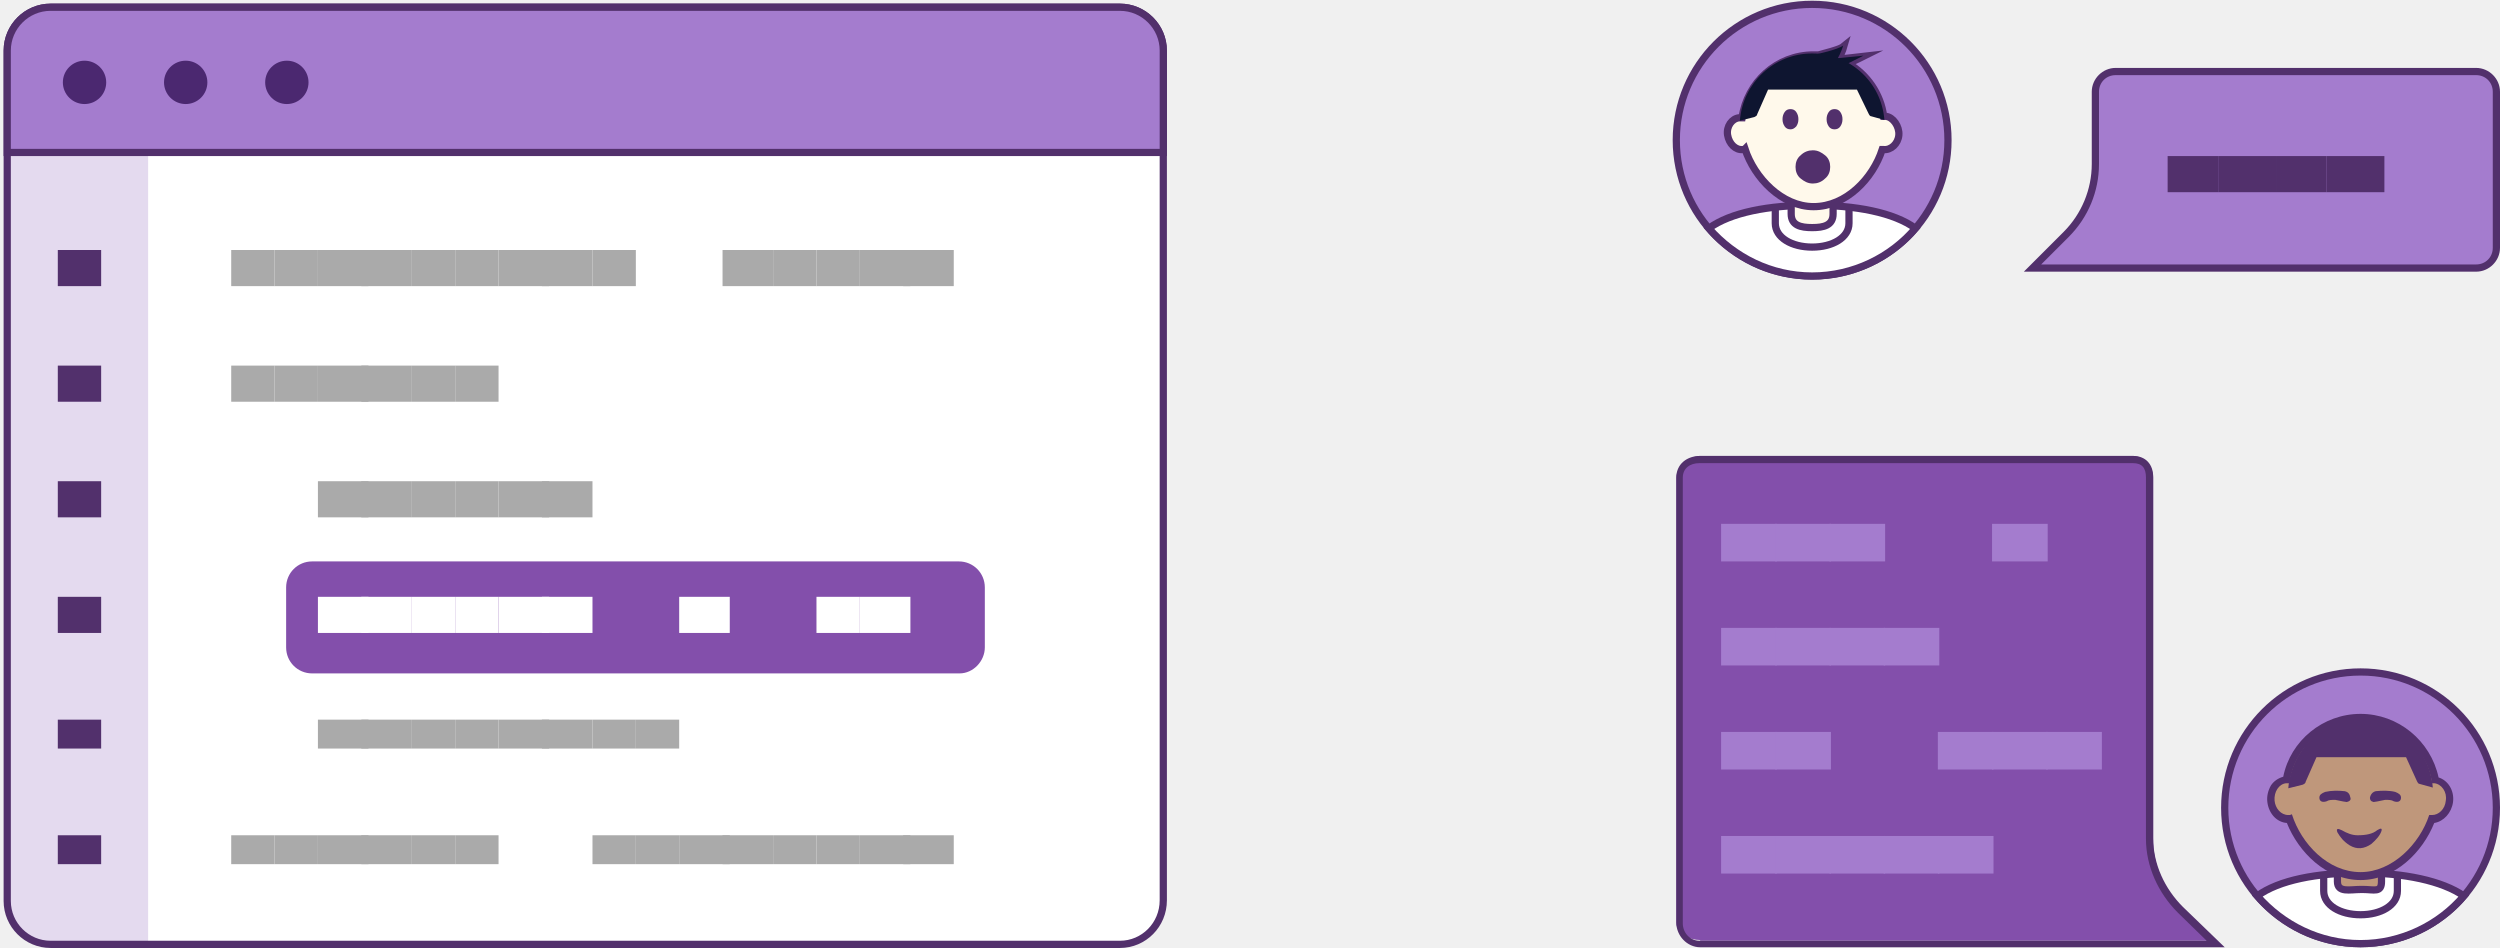
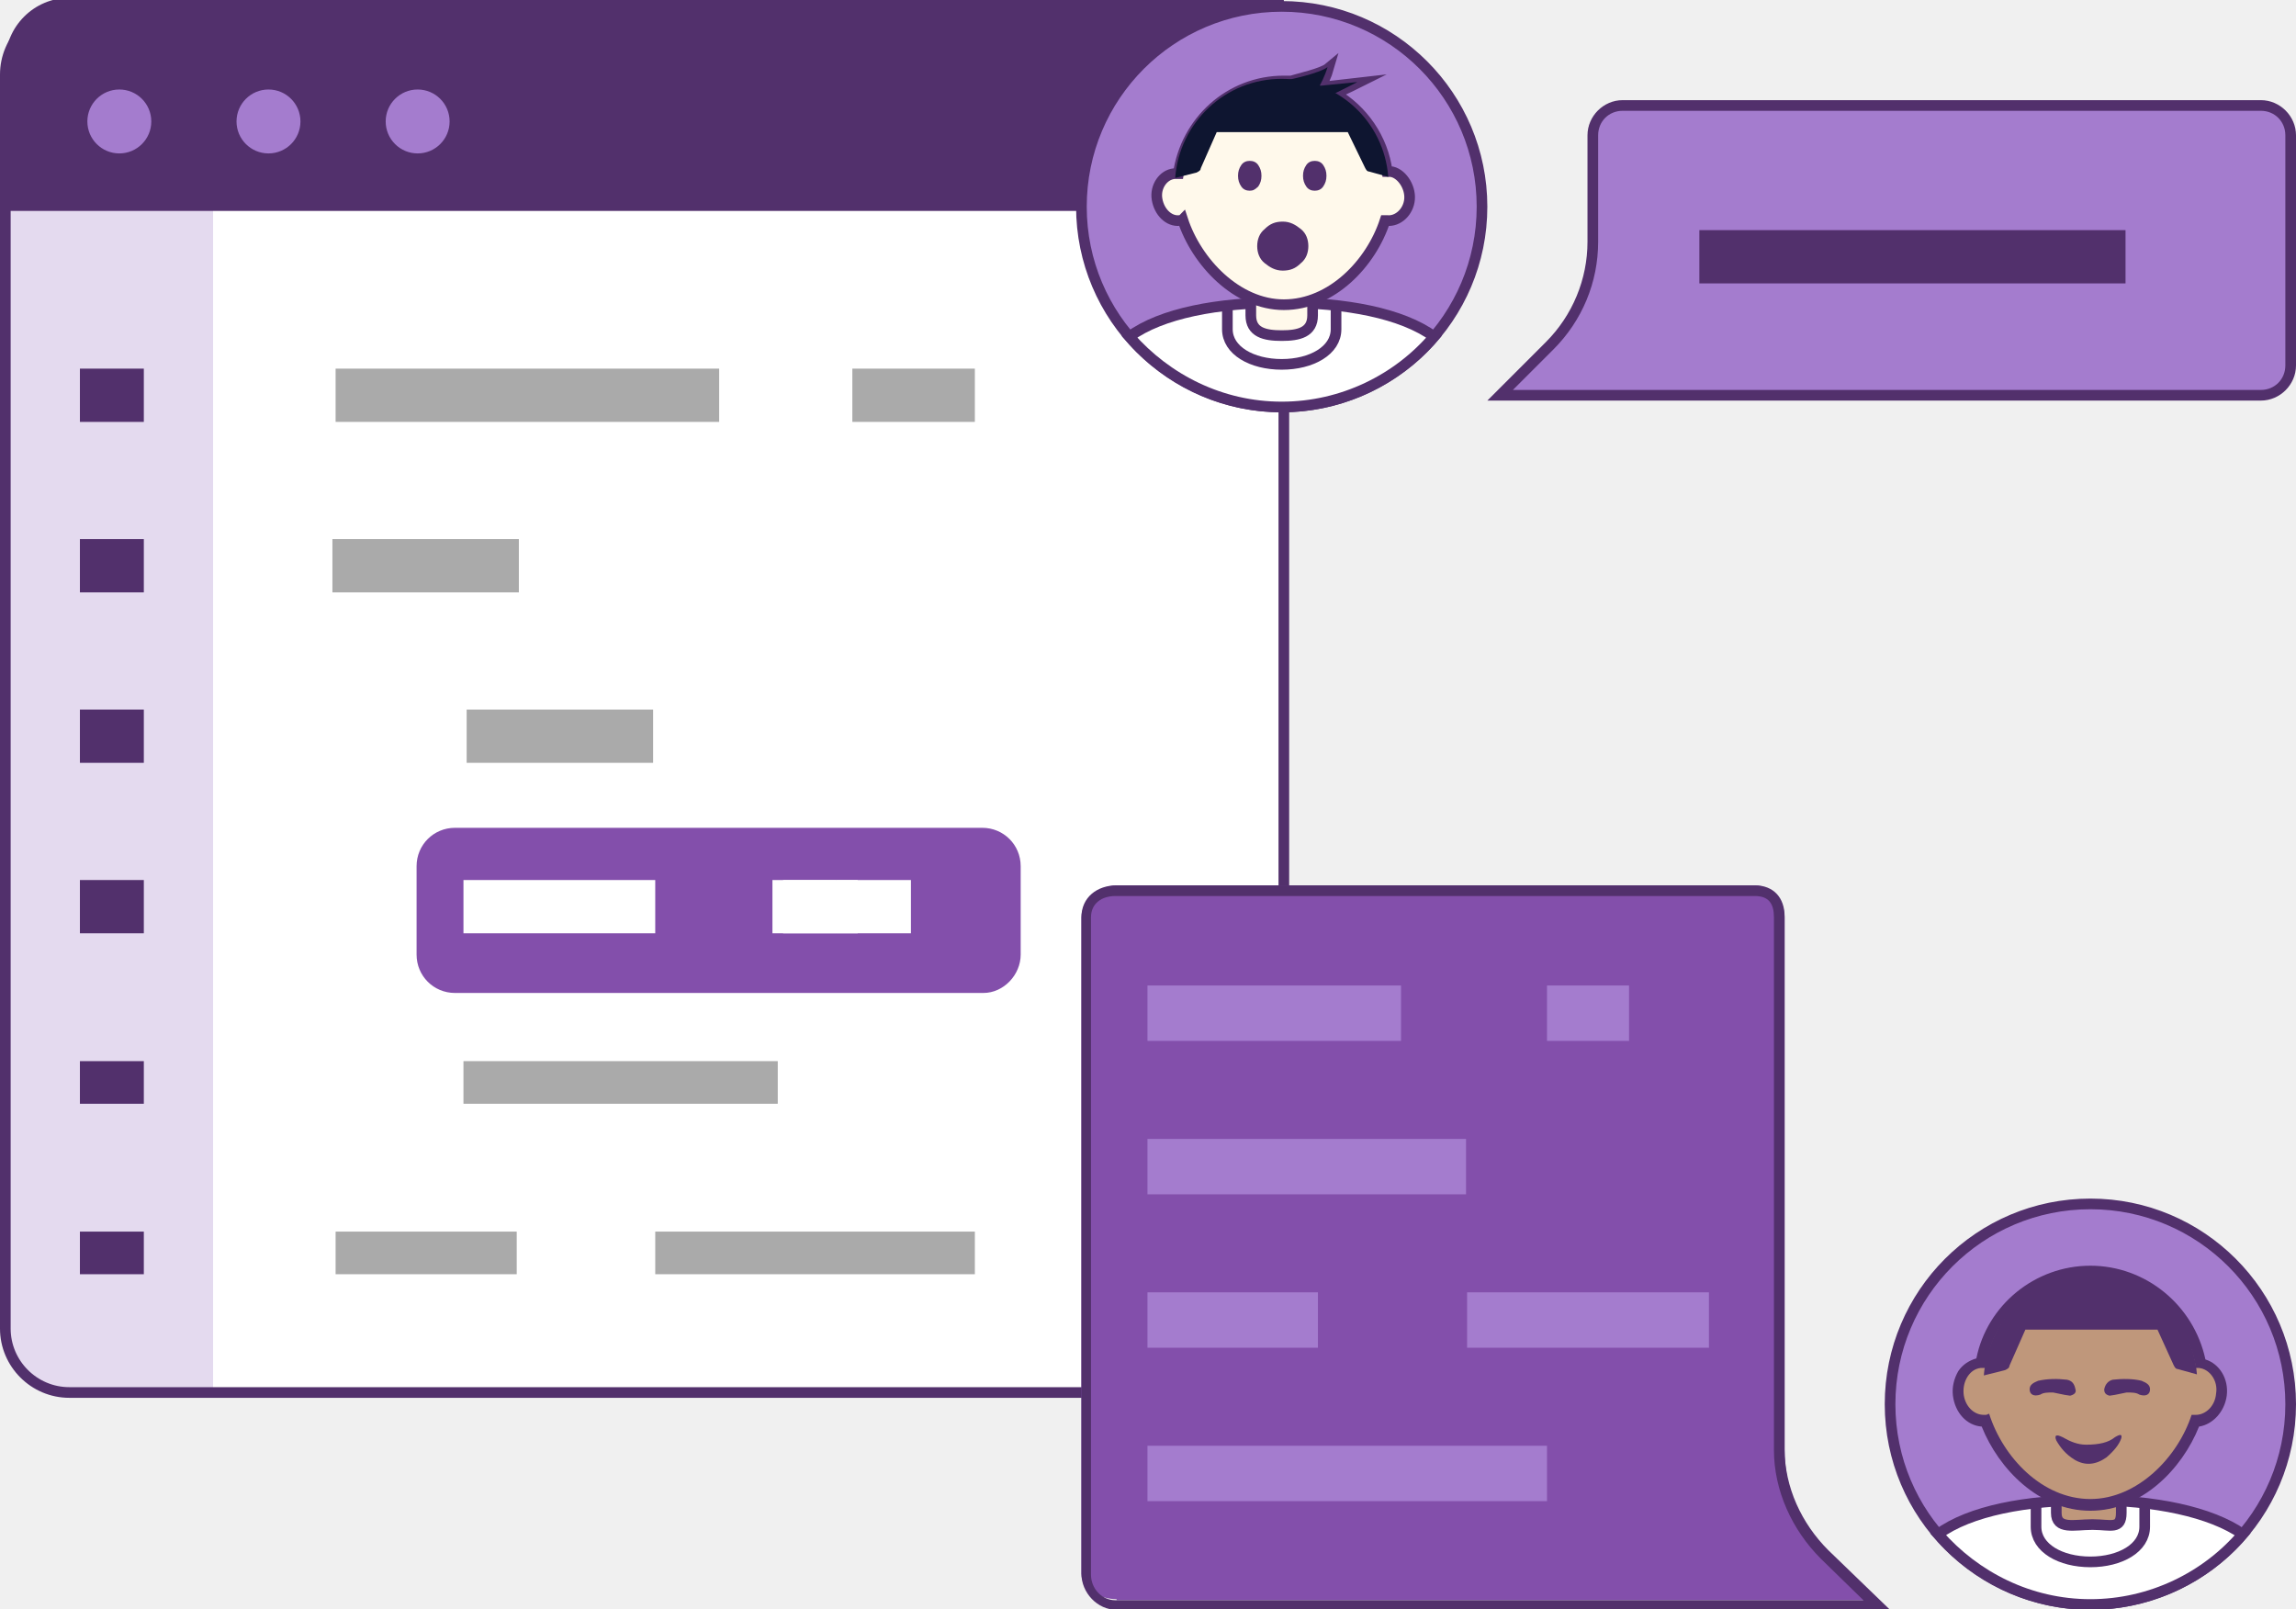
- <svg xmlns="http://www.w3.org/2000/svg" xmlns:xlink="http://www.w3.org/1999/xlink" version="1.1" id="Layer_1" x="0px" y="0px" viewBox="0 0 346 131.1" style="enable-background:new 0 0 346 131.1;" xml:space="preserve">
+ <svg xmlns="http://www.w3.org/2000/svg" xmlns:xlink="http://www.w3.org/1999/xlink" version="1.1" id="Layer_1" x="0px" y="0px" viewBox="0 0 215.5 151" style="enable-background:new 0 0 215.5 151;" xml:space="preserve">
  <style type="text/css">
	.st0{clip-path:url(#SVGID_2_);fill:#E4DAEF;}
- 	.st1{fill:#A47CCE;stroke:#52306C;stroke-miterlimit:10;}
- 	.st2{fill:#52306C;}
- 	.st3{fill:url(#SVGID_3_);}
- 	.st4{fill:#AAAAAA;}
- 	.st5{fill:#FFFFFF;}
- 	.st6{fill:#4B2870;}
- 	.st7{fill:url(#SVGID_4_);}
- 	.st8{fill:#A47CCE;}
- 	.st9{fill:none;stroke:#52306C;stroke-miterlimit:10;}
- 	.st10{fill:#FFFFFF;stroke:#52306C;stroke-miterlimit:10;}
- 	.st11{fill:#BF977B;stroke:#52306C;stroke-miterlimit:10;}
- 	.st12{fill:#BF977B;}
- 	.st13{fill:#FFF9EB;stroke:#52306C;stroke-miterlimit:10;}
- 	.st14{fill:#0E1530;}
+ 	.st1{fill:#52306C;}
+ 	.st2{fill:url(#SVGID_3_);}
+ 	.st3{fill:#FFFFFF;}
+ 	.st4{fill:#A47CCE;}
+ 	.st5{fill:#AAAAAA;}
+ 	.st6{fill:url(#SVGID_4_);}
+ 	.st7{fill:none;stroke:#52306C;stroke-miterlimit:10;}
+ 	.st8{fill:#FFFFFF;stroke:#52306C;stroke-miterlimit:10;}
+ 	.st9{fill:#BF977B;stroke:#52306C;stroke-miterlimit:10;}
+ 	.st10{fill:#BF977B;}
+ 	.st11{fill:#FFF9EB;stroke:#52306C;stroke-miterlimit:10;}
+ 	.st12{fill:#0E1530;}
</style>
  <g>
    <g>
      <g>
        <g>
          <defs>
-             <path id="SVGID_1_" d="M155,130.7H7c-3.3,0-6-2.7-6-6V7c0-3.3,2.7-6,6-6H155c3.3,0,6,2.7,6,6v117.6       C161,128,158.3,130.7,155,130.7z" />
+             <path id="SVGID_1_" d="M114.5,130.7H6.5c-3.3,0-6-2.7-6-6V7c0-3.3,2.7-6,6-6h114v123.6C120.5,128,117.8,130.7,114.5,130.7z" />
          </defs>
          <use xlink:href="#SVGID_1_" style="overflow:visible;fill:#FFFFFF;" />
          <clipPath id="SVGID_2_">
            <use xlink:href="#SVGID_1_" style="overflow:visible;" />
          </clipPath>
-           <path class="st0" d="M20.5,130.7h-20V19.1c0-8,6.5-14.6,14.6-14.6h5.4V130.7z" />
+           <path class="st0" d="M20,130.7H0V19.1c0-8,6.5-14.6,14.6-14.6H20V130.7z" />
          <use xlink:href="#SVGID_1_" style="overflow:visible;fill:none;stroke:#52306C;stroke-miterlimit:10;" />
        </g>
-         <path class="st1" d="M161,21.1H1V7c0-3.3,2.7-6,6-6H155c3.3,0,6,2.7,6,6V21.1z" />
+         <path class="st1" d="M120.5,19.8H0.5V5.8c0-3.3,2.7-6,6-6h114V19.8z" />
        <g>
          <g>
-             <path class="st2" d="M8,34.6h6v5H8V34.6z" />
-             <path class="st2" d="M8,50.6h6v5H8V50.6z" />
-             <path class="st2" d="M8,66.6h6v5H8V66.6z" />
-             <path class="st2" d="M8,82.6h6v5H8V82.6z" />
-             <path class="st2" d="M8,99.6h6v4H8V99.6z" />
-             <path class="st2" d="M8,115.6h6v4H8V115.6z" />
+             <path class="st1" d="M7.5,34.6h6v5h-6V34.6z" />
+             <path class="st1" d="M7.5,50.6h6v5h-6V50.6z" />
+             <path class="st1" d="M7.5,66.6h6v5h-6V66.6z" />
+             <path class="st1" d="M7.5,82.6h6v5h-6V82.6z" />
+             <path class="st1" d="M7.5,99.6h6v4h-6V99.6z" />
+             <path class="st1" d="M7.5,115.6h6v4h-6V115.6z" />
          </g>
        </g>
      </g>
      <g>
-         <linearGradient id="SVGID_3_" gradientUnits="userSpaceOnUse" x1="88" y1="93.151" x2="88" y2="77.746">
+         <linearGradient id="SVGID_3_" gradientUnits="userSpaceOnUse" x1="67.5" y1="93.151" x2="67.5" y2="77.746">
          <stop offset="0" style="stop-color:#834FAB" />
          <stop offset="1" style="stop-color:#834FAB" />
        </linearGradient>
-         <path class="st3" d="M132.8,93.2H43.2c-2,0-3.6-1.6-3.6-3.6v-8.3c0-2,1.6-3.6,3.6-3.6h89.5c2,0,3.6,1.6,3.6,3.6v8.3     C136.3,91.5,134.7,93.2,132.8,93.2z" />
+         <path class="st2" d="M92.3,93.2H42.7c-2,0-3.6-1.6-3.6-3.6v-8.3c0-2,1.6-3.6,3.6-3.6h49.5c2,0,3.6,1.6,3.6,3.6v8.3     C95.8,91.5,94.2,93.2,92.3,93.2z" />
      </g>
      <g>
-         <path class="st4" d="M32,34.6h6v5h-6V34.6z" />
-         <path class="st4" d="M38,34.6h6v5h-6V34.6z" />
-         <path class="st4" d="M44,34.6h7v5h-7V34.6z" />
-         <path class="st4" d="M50,34.6h7v5h-7V34.6z" />
-         <path class="st4" d="M57,34.6h6v5h-6V34.6z" />
-         <path class="st4" d="M63,34.6h6v5h-6V34.6z" />
-         <path class="st4" d="M69,34.6h7v5h-7V34.6z" />
-         <path class="st4" d="M75,34.6h7v5h-7V34.6z" />
-         <path class="st4" d="M82,34.6h6v5h-6V34.6z" />
-         <path class="st4" d="M100,34.6h7v5h-7V34.6z" />
-         <path class="st4" d="M107,34.6h6v5h-6V34.6z" />
-         <path class="st4" d="M113,34.6h6v5h-6V34.6z" />
-         <path class="st4" d="M119,34.6h7v5h-7V34.6z" />
-         <path class="st4" d="M125,34.6h7v5h-7V34.6z" />
-         <path class="st4" d="M32,50.6h6v5h-6V50.6z" />
-         <path class="st4" d="M38,50.6h6v5h-6V50.6z" />
-         <path class="st4" d="M44,50.6h7v5h-7V50.6z" />
-         <path class="st4" d="M50,50.6h7v5h-7V50.6z" />
-         <path class="st4" d="M57,50.6h6v5h-6V50.6z" />
-         <path class="st4" d="M63,50.6h6v5h-6V50.6z" />
-         <path class="st4" d="M44,66.6h7v5h-7V66.6z" />
-         <path class="st4" d="M50,66.6h7v5h-7V66.6z" />
-         <path class="st4" d="M57,66.6h6v5h-6V66.6z" />
-         <path class="st4" d="M63,66.6h6v5h-6V66.6z" />
-         <path class="st4" d="M69,66.6h7v5h-7V66.6z" />
-         <path class="st4" d="M75,66.6h7v5h-7V66.6z" />
-         <path class="st5" d="M44,82.6h7v5h-7V82.6z" />
-         <path class="st5" d="M50,82.6h7v5h-7V82.6z" />
-         <path class="st5" d="M57,82.6h6v5h-6V82.6z" />
-         <path class="st5" d="M63,82.6h6v5h-6V82.6z" />
-         <path class="st5" d="M69,82.6h7v5h-7V82.6z" />
-         <path class="st5" d="M75,82.6h7v5h-7V82.6z" />
-         <path class="st5" d="M94,82.6h7v5h-7V82.6z" />
-         <path class="st5" d="M113,82.6h6v5h-6V82.6z" />
-         <path class="st5" d="M119,82.6h7v5h-7V82.6z" />
-         <path class="st4" d="M44,99.6h7v4h-7V99.6z" />
-         <path class="st4" d="M50,99.6h7v4h-7V99.6z" />
-         <path class="st4" d="M57,99.6h6v4h-6V99.6z" />
-         <path class="st4" d="M63,99.6h6v4h-6V99.6z" />
-         <path class="st4" d="M69,99.6h7v4h-7V99.6z" />
-         <path class="st4" d="M75,99.6h7v4h-7V99.6z" />
-         <path class="st4" d="M82,99.6h6v4h-6V99.6z" />
-         <path class="st4" d="M88,99.6h6v4h-6V99.6z" />
-         <path class="st4" d="M32,115.6h6v4h-6V115.6z" />
-         <path class="st4" d="M38,115.6h6v4h-6V115.6z" />
-         <path class="st4" d="M44,115.6h7v4h-7V115.6z" />
-         <path class="st4" d="M50,115.6h7v4h-7V115.6z" />
-         <path class="st4" d="M57,115.6h6v4h-6V115.6z" />
-         <path class="st4" d="M63,115.6h6v4h-6V115.6z" />
-         <path class="st4" d="M82,115.6h6v4h-6V115.6z" />
-         <path class="st4" d="M88,115.6h6v4h-6V115.6z" />
-         <path class="st4" d="M94,115.6h7v4h-7V115.6z" />
-         <path class="st4" d="M100,115.6h7v4h-7V115.6z" />
-         <path class="st4" d="M107,115.6h6v4h-6V115.6z" />
-         <path class="st4" d="M113,115.6h6v4h-6V115.6z" />
-         <path class="st4" d="M119,115.6h7v4h-7V115.6z" />
-         <path class="st4" d="M125,115.6h7v4h-7V115.6z" />
+         <path class="st3" d="M73.5,82.6h7v5h-7V82.6z" />
+         <path class="st3" d="M72.5,82.6h6v5h-6V82.6z" />
+         <path class="st3" d="M78.5,82.6h7v5h-7V82.6z" />
      </g>
-       <ellipse class="st6" cx="11.7" cy="11.4" rx="3" ry="3" />
-       <ellipse class="st6" cx="25.7" cy="11.4" rx="3" ry="3" />
-       <ellipse class="st6" cx="39.7" cy="11.4" rx="3" ry="3" />
+       <ellipse class="st4" cx="11.2" cy="11.4" rx="3" ry="3" />
+       <ellipse class="st4" cx="25.2" cy="11.4" rx="3" ry="3" />
+       <ellipse class="st4" cx="39.2" cy="11.4" rx="3" ry="3" />
    </g>
+   </g>
+   <path class="st5" d="M31.5,34.6h36v5h-36V34.6z" />
+   <path class="st5" d="M80,34.6h11.5v5H80V34.6z" />
+   <path class="st5" d="M31.2,50.6h17.5v5H31.2V50.6z" />
+   <path class="st5" d="M43.8,66.6h17.5v5H43.8V66.6z" />
+   <path class="st3" d="M43.5,82.6h18v5h-18V82.6z" />
+   <path class="st5" d="M43.5,99.6H73v4H43.5V99.6z" />
+   <path class="st5" d="M31.5,115.6h17v4h-17V115.6z" />
+   <path class="st5" d="M61.5,115.6h30v4h-30V115.6z" />
+   <g>
    <g>
      <g>
-         <g>
-           <linearGradient id="SVGID_4_" gradientUnits="userSpaceOnUse" x1="232" y1="96.61" x2="306.675" y2="96.61">
-             <stop offset="0" style="stop-color:#834FAB" />
-             <stop offset="1" style="stop-color:#834FAB" />
-           </linearGradient>
-           <path class="st7" d="M235.3,130.1c-1.5,0-3.3-0.9-3.3-2.4V66.1c0-1.5,1.8-3,3.3-3h59.9c1.5,0,2.8,1.4,2.8,3v50      c0,3.7,1.4,6.9,4,9.6l4.6,4.5H235.3z" />
-           <path class="st2" d="M295.2,64.1c1.3,0,1.8,0.7,1.8,2v50c0,3.8,1.7,7.5,4.4,10.2l4,3.9h-7h-4.7h-58.5c-1.3,0-2.3-1.1-2.3-2.4      V66.1c0-1.3,1-2,2.3-2H295 M295.2,63.1h-59.9c-1.8,0-3.3,1.1-3.3,3v61.6c0,1.8,1.5,3.4,3.3,3.4h58.5h4.7h9.4l-5.8-5.6      c-2.5-2.5-4.1-5.9-4.1-9.5v-50C298,64.3,297,63.1,295.2,63.1L295.2,63.1z" />
+         <linearGradient id="SVGID_4_" gradientUnits="userSpaceOnUse" x1="101.5" y1="116.61" x2="176.175" y2="116.61">
+           <stop offset="0" style="stop-color:#834FAB" />
+           <stop offset="1" style="stop-color:#834FAB" />
+         </linearGradient>
+         <path class="st6" d="M104.8,150.1c-1.5,0-3.3-0.9-3.3-2.4V86.1c0-1.5,1.8-3,3.3-3h59.9c1.5,0,2.8,1.4,2.8,3v50     c0,3.7,1.4,6.9,4,9.6l4.6,4.5H104.8z" />
+         <path class="st1" d="M164.7,84.1c1.3,0,1.8,0.7,1.8,2v50c0,3.8,1.7,7.5,4.4,10.2l4,3.9h-7h-4.7h-58.5c-1.3,0-2.3-1.1-2.3-2.4     V86.1c0-1.3,1-2,2.3-2h59.7 M164.7,83.1h-59.9c-1.8,0-3.3,1.1-3.3,3v61.6c0,1.8,1.5,3.4,3.3,3.4h58.5h4.7h9.4l-5.8-5.6     c-2.5-2.5-4.1-5.9-4.1-9.5v-50C167.5,84.3,166.5,83.1,164.7,83.1L164.7,83.1z" />
+       </g>
+     </g>
+   </g>
+   <g>
+     <g>
+       <path class="st4" d="M140.8,37.2l4.7-4.7c2.6-2.6,4-6.1,4-9.8v-10c0-1.5,1.3-2.8,2.8-2.8h59.9c1.5,0,2.8,1.3,2.8,2.8v21.6    c0,1.5-1.3,2.8-2.8,2.8H140.8z" />
+       <path class="st1" d="M212.2,10.4c1.3,0,2.3,1,2.3,2.3v21.6c0,1.3-1,2.3-2.3,2.3h-58.5H149h-7l3.8-3.8c2.7-2.7,4.2-6.3,4.2-10.1    v-10c0-1.3,1-2.3,2.3-2.3H212.2 M212.2,9.4h-59.9c-1.8,0-3.3,1.5-3.3,3.3v10c0,3.5-1.4,6.9-3.9,9.4l-5.5,5.5h9.4h4.7h58.5    c1.8,0,3.3-1.5,3.3-3.3V12.7C215.5,10.9,214,9.4,212.2,9.4L212.2,9.4z" />
+     </g>
+   </g>
+   <g>
+     <g>
+       <g>
+         <defs>
+           <circle id="SVGID_5_" cx="196.2" cy="131.8" r="18.8" />
+         </defs>
+         <use xlink:href="#SVGID_5_" style="overflow:visible;fill:#A47CCE;" />
+         <clipPath id="SVGID_6_">
+           <use xlink:href="#SVGID_5_" style="overflow:visible;" />
+         </clipPath>
+         <use xlink:href="#SVGID_5_" style="overflow:visible;fill:none;stroke:#52306C;stroke-miterlimit:10;" />
+       </g>
+     </g>
+     <path class="st7" d="M188.7,141.6c-0.5,2.3,3.1,4.6,7.6,4.6c4.4,0,8-2.4,7.6-4.7" />
+     <path class="st8" d="M196.2,140.8c-6,0-11.3,1-14.3,3.2c3.5,4,8.6,6.6,14.3,6.6s10.9-2.6,14.3-6.6   C207.5,141.9,202.2,140.8,196.2,140.8z" />
+     <path class="st7" d="M191.1,140.8v2.5c0,2,2.3,3.3,5.1,3.3h0c2.8,0,5.1-1.3,5.1-3.3v-2.5" />
+     <path class="st9" d="M199,139.1h-6v2.9c0,1.6,1.7,1.1,3.3,1.1h0.2c1.6,0,2.6,0.5,2.6-1.1V139.1z" />
+     <g>
+       <path class="st10" d="M196.2,141.3c-4.7,0-8.4-3.9-9.9-7.9c0,0-0.1,0-0.1,0c-1.2,0-2.3-1.1-2.4-2.5c-0.1-0.7,0.1-1.4,0.4-2    c0.4-0.6,1-0.9,1.6-1c0,0,0,0,0.1,0c0.9-5,5.2-8.6,10.3-8.6c5.1,0,9.4,3.7,10.3,8.7c1.3,0.2,2.1,1.5,2,3c-0.2,1.4-1.2,2.5-2.4,2.5    C204.6,137.4,200.8,141.3,196.2,141.3z" />
+       <path class="st1" d="M196.2,119.8c5.1,0,9.2,3.8,9.9,8.6c0.1,0,0.1,0,0.2,0c0,0,0.1,0,0.1,0c1,0.1,1.8,1.2,1.6,2.4    c-0.1,1.2-1,2-1.9,2c-0.1,0-0.1,0-0.2,0c-0.1,0-0.1,0-0.2,0c-1.3,4-5.1,7.9-9.5,7.9c-4.5,0-8.2-3.9-9.5-8c-0.1,0-0.2,0.1-0.3,0.1    c-0.1,0-0.1,0-0.2,0c-1,0-1.8-0.9-1.9-2c-0.1-1.2,0.6-2.3,1.6-2.4c0.1,0,0.1,0,0.2,0c0.1,0,0.2,0,0.3,0    C186.9,123.6,191.1,119.8,196.2,119.8 M196.2,118.8c-5.2,0-9.7,3.7-10.7,8.7c-0.7,0.2-1.3,0.6-1.7,1.2c-0.4,0.7-0.6,1.5-0.5,2.3    c0.2,1.6,1.3,2.8,2.7,2.9c1.6,4,5.4,7.9,10.2,7.9c4.8,0,8.6-3.9,10.2-7.9c1.3-0.2,2.4-1.4,2.6-2.9c0.2-1.6-0.7-3-2-3.4    C205.9,122.5,201.4,118.8,196.2,118.8L196.2,118.8z" />
+     </g>
+     <g transform="matrix( 1, 0, 0, 1, 0,0) ">
+       <g>
+         <g id="a_2_">
+           <path class="st1" d="M193.6,134.9c-0.6-0.3-0.8-0.2-0.6,0.3c0.4,0.7,0.9,1.3,1.7,1.8c1,0.6,2,0.5,3-0.2c0.7-0.6,1.2-1.2,1.4-1.8      c0.1-0.4-0.1-0.4-0.6-0.1c-0.6,0.5-1.5,0.7-2.7,0.7C195,135.6,194.3,135.3,193.6,134.9 M194.8,130.4c-0.1-0.5-0.3-0.8-0.8-0.9      c-0.9-0.1-1.8-0.1-2.7,0.1c-0.5,0.2-0.8,0.4-0.8,0.8c0,0.5,0.4,0.7,1,0.5c0.3-0.2,0.7-0.2,1.2-0.2c0.9,0.2,1.5,0.3,1.6,0.3      C194.7,130.9,194.9,130.7,194.8,130.4 M198.3,129.5c-0.4,0.1-0.7,0.4-0.8,0.9c0,0.3,0.1,0.5,0.5,0.6c0.1,0,0.7-0.1,1.6-0.3      c0.5,0,0.9,0,1.2,0.2c0.6,0.2,1,0,1-0.5c0-0.4-0.3-0.6-0.8-0.8C200.2,129.4,199.2,129.4,198.3,129.5z" />
        </g>
      </g>
    </g>
    <g>
-       <g>
-         <path class="st8" d="M281.3,37.2l4.7-4.7c2.6-2.6,4-6.1,4-9.8v-10c0-1.5,1.3-2.8,2.8-2.8h49.9c1.5,0,2.8,1.3,2.8,2.8v21.6     c0,1.5-1.3,2.8-2.8,2.8H281.3z" />
-         <path class="st2" d="M342.7,10.4c1.3,0,2.3,1,2.3,2.3v21.6c0,1.3-1,2.3-2.3,2.3h-48.5h-4.7h-7l3.8-3.8c2.7-2.7,4.2-6.3,4.2-10.1     v-10c0-1.3,1-2.3,2.3-2.3H342.7 M342.7,9.4h-49.9c-1.8,0-3.3,1.5-3.3,3.3v10c0,3.5-1.4,6.9-3.9,9.4l-5.5,5.5h9.4h4.7h48.5     c1.8,0,3.3-1.5,3.3-3.3V12.7C346,10.9,344.5,9.4,342.7,9.4L342.7,9.4z" />
+       <path class="st1" d="M204,128.1c0.1,0.2,0.2,0.4,0.4,0.4l1.8,0.5c-0.4-5.2-4.7-9.6-10-9.6c-5.3,0-9.6,4.5-10,9.7l2-0.5    c0.2-0.1,0.4-0.2,0.4-0.4l1.5-3.4h12.4L204,128.1z" />
+     </g>
+   </g>
+   <g>
+     <g>
+       <defs>
+         <circle id="SVGID_7_" cx="120.3" cy="19.4" r="18.8" />
+       </defs>
+       <use xlink:href="#SVGID_7_" style="overflow:visible;fill:#A47CCE;" />
+       <clipPath id="SVGID_8_">
+         <use xlink:href="#SVGID_7_" style="overflow:visible;" />
+       </clipPath>
+       <use xlink:href="#SVGID_7_" style="overflow:visible;fill:none;stroke:#52306C;stroke-miterlimit:10;" />
+     </g>
+   </g>
+   <path class="st7" d="M112.8,29.2c-0.5,2.3,3.1,4.6,7.6,4.6c4.4,0,8-2.4,7.6-4.7" />
+   <path class="st8" d="M120.3,28.4c-6,0-11.3,1-14.3,3.2c3.5,4,8.6,6.6,14.3,6.6s10.9-2.6,14.3-6.6C131.6,29.4,126.3,28.4,120.3,28.4z  " />
+   <path class="st7" d="M115.2,28.4v2.5c0,2,2.3,3.3,5.1,3.3h0c2.8,0,5.1-1.3,5.1-3.3v-2.5" />
+   <path class="st11" d="M123.2,26.7h-5.8v2.9c0,1.6,1.3,1.9,2.9,1.9h0c1.6,0,2.9-0.3,2.9-1.9V26.7z" />
+   <path class="st11" d="M130.5,16.1c-0.1,0-0.2,0-0.3,0c-0.4-3.1-2.3-5.8-4.9-7.3c1.1-0.5,2.1-1,2.1-1l-3.5,0.4c0,0,0,0,0,0  c0.3-0.5,0.6-1.1,0.8-1.8c-0.6,0.5-2.9,1-3.5,1.2c-0.2,0-0.5,0-0.7,0c-5.1,0-9.2,3.8-9.9,8.7c-0.1,0-0.3,0-0.4,0  c-1,0.1-1.8,1.2-1.6,2.4s1.1,2.1,2.1,2c0.1,0,0.2,0,0.3-0.1c1.3,4,5.1,8,9.5,8c4.5,0,8.2-3.9,9.5-7.9c0.1,0,0.1,0,0.2,0  c1,0.1,2-0.8,2.1-2S131.5,16.2,130.5,16.1z" />
+   <g>
+     <path class="st12" d="M128.1,15.7c0.1,0.2,0.2,0.4,0.4,0.4l1.8,0.5c-0.4-5.2-4.7-9.2-10-9.2c-5.3,0-9.6,4.1-10,9.3l2-0.5   c0.2-0.1,0.4-0.2,0.4-0.4l1.5-3.4h12.3L128.1,15.7z" />
+   </g>
+   <g transform="matrix( 1, 0, 0, 1, 0,0) ">
+     <g>
+       <g id="a_1_">
+         <path class="st1" d="M118,23.1c0,0.6,0.2,1.2,0.7,1.6c0.5,0.4,1,0.7,1.7,0.7s1.2-0.2,1.7-0.7c0.5-0.4,0.7-1,0.7-1.6     s-0.2-1.2-0.7-1.6c-0.5-0.4-1-0.7-1.7-0.7s-1.2,0.2-1.7,0.7C118.2,21.9,118,22.5,118,23.1 M118.1,17.5c0.2-0.3,0.3-0.6,0.3-1     c0-0.4-0.1-0.7-0.3-1c-0.2-0.3-0.5-0.4-0.8-0.4s-0.6,0.1-0.8,0.4c-0.2,0.3-0.3,0.6-0.3,1c0,0.4,0.1,0.7,0.3,1     c0.2,0.3,0.5,0.4,0.8,0.4C117.6,17.9,117.8,17.8,118.1,17.5" />
      </g>
    </g>
+     <path class="st1" d="M124.2,17.5c0.2-0.3,0.3-0.6,0.3-1c0-0.4-0.1-0.7-0.3-1c-0.2-0.3-0.5-0.4-0.8-0.4s-0.6,0.1-0.8,0.4   c-0.2,0.3-0.3,0.6-0.3,1c0,0.4,0.1,0.7,0.3,1c0.2,0.3,0.5,0.4,0.8,0.4C123.7,17.9,124,17.8,124.2,17.5" />
+   </g>
+   <path class="st12" d="M120.9,7.5c0,0,2.9-0.6,3.7-1.2c-0.5,1.7-1.5,2.9-1.5,2.9L120.9,7.5z" />
+   <path class="st12" d="M123.4,8.1l4-0.4c0,0-3.6,1.9-4.6,2.1C121.8,9.9,123.4,8.1,123.4,8.1z" />
+   <g>
    <g>
-       <g>
-         <g>
-           <defs>
-             <circle id="SVGID_5_" cx="326.7" cy="111.8" r="18.8" />
-           </defs>
-           <use xlink:href="#SVGID_5_" style="overflow:visible;fill:#A47CCE;" />
-           <clipPath id="SVGID_6_">
-             <use xlink:href="#SVGID_5_" style="overflow:visible;" />
-           </clipPath>
-           <use xlink:href="#SVGID_5_" style="overflow:visible;fill:none;stroke:#52306C;stroke-miterlimit:10;" />
-         </g>
-       </g>
-       <path class="st9" d="M319.2,121.6c-0.5,2.3,3.1,4.6,7.6,4.6c4.4,0,8-2.4,7.6-4.7" />
-       <path class="st10" d="M326.7,120.8c-6,0-11.3,1-14.3,3.2c3.5,4,8.6,6.6,14.3,6.6s10.9-2.6,14.3-6.6    C338,121.9,332.7,120.8,326.7,120.8z" />
-       <path class="st9" d="M321.6,120.8v2.5c0,2,2.3,3.3,5.1,3.3l0,0c2.8,0,5.1-1.3,5.1-3.3v-2.5" />
-       <path class="st11" d="M329.5,119.1h-6v2.9c0,1.6,1.7,1.1,3.3,1.1h0.2c1.6,0,2.6,0.5,2.6-1.1V119.1z" />
-       <g>
-         <path class="st12" d="M326.7,121.3c-4.7,0-8.4-3.9-9.9-7.9c0,0-0.1,0-0.1,0c-1.2,0-2.3-1.1-2.4-2.5c-0.1-0.7,0.1-1.4,0.4-2     c0.4-0.6,1-0.9,1.6-1c0,0,0,0,0.1,0c0.9-5,5.2-8.6,10.3-8.6c5.1,0,9.4,3.7,10.3,8.7c1.3,0.2,2.1,1.5,2,3     c-0.2,1.4-1.2,2.5-2.4,2.5C335.1,117.4,331.3,121.3,326.7,121.3z" />
-         <path class="st2" d="M326.7,99.8c5.1,0,9.2,3.8,9.9,8.6c0.1,0,0.1,0,0.2,0c0,0,0.1,0,0.1,0c1,0.1,1.8,1.2,1.6,2.4     c-0.1,1.2-1,2-1.9,2c-0.1,0-0.1,0-0.2,0c-0.1,0-0.1,0-0.2,0c-1.3,4-5.1,7.9-9.5,7.9c-4.5,0-8.2-3.9-9.5-8c-0.1,0-0.2,0.1-0.3,0.1     c-0.1,0-0.1,0-0.2,0c-1,0-1.8-0.9-1.9-2c-0.1-1.2,0.6-2.3,1.6-2.4c0.1,0,0.1,0,0.2,0c0.1,0,0.2,0,0.3,0     C317.4,103.6,321.6,99.8,326.7,99.8 M326.7,98.8c-5.2,0-9.7,3.7-10.7,8.7c-0.7,0.2-1.3,0.6-1.7,1.2c-0.4,0.7-0.6,1.5-0.5,2.3     c0.2,1.6,1.3,2.8,2.7,2.9c1.6,4,5.4,7.9,10.2,7.9c4.8,0,8.6-3.9,10.2-7.9c1.3-0.2,2.4-1.4,2.6-2.9c0.2-1.6-0.7-3-2-3.4     C336.4,102.5,331.9,98.8,326.7,98.8L326.7,98.8z" />
-       </g>
-       <g transform="matrix( 1, 0, 0, 1, 0,0) ">
-         <g>
-           <g id="a_2_">
-             <path class="st2" d="M324.1,114.9c-0.6-0.3-0.8-0.2-0.6,0.3c0.4,0.7,0.9,1.3,1.7,1.8c1,0.6,2,0.5,3-0.2       c0.7-0.6,1.2-1.2,1.4-1.8c0.1-0.4-0.1-0.4-0.6-0.1c-0.6,0.5-1.5,0.7-2.7,0.7C325.5,115.6,324.8,115.3,324.1,114.9 M325.3,110.4       c-0.1-0.5-0.3-0.8-0.8-0.9c-0.9-0.1-1.8-0.1-2.7,0.1c-0.5,0.2-0.8,0.4-0.8,0.8c0,0.5,0.4,0.7,1,0.5c0.3-0.2,0.7-0.2,1.2-0.2       c0.9,0.2,1.5,0.3,1.6,0.3C325.2,110.9,325.4,110.7,325.3,110.4 M328.8,109.5c-0.4,0.1-0.7,0.4-0.8,0.9c0,0.3,0.1,0.5,0.5,0.6       c0.1,0,0.7-0.1,1.6-0.3c0.5,0,0.9,0,1.2,0.2c0.6,0.2,1,0,1-0.5c0-0.4-0.3-0.6-0.8-0.8C330.7,109.4,329.7,109.4,328.8,109.5z" />
-           </g>
-         </g>
-       </g>
-       <g>
-         <path class="st2" d="M334.5,108.1c0.1,0.2,0.2,0.4,0.4,0.4l1.8,0.5c-0.4-5.2-4.7-9.6-10-9.6c-5.3,0-9.6,4.5-10,9.7l2-0.5     c0.2-0.1,0.4-0.2,0.4-0.4l1.5-3.4H333L334.5,108.1z" />
-       </g>
-     </g>
-     <g>
-       <g>
-         <defs>
-           <circle id="SVGID_7_" cx="250.8" cy="19.4" r="18.8" />
-         </defs>
-         <use xlink:href="#SVGID_7_" style="overflow:visible;fill:#A47CCE;" />
-         <clipPath id="SVGID_8_">
-           <use xlink:href="#SVGID_7_" style="overflow:visible;" />
-         </clipPath>
-         <use xlink:href="#SVGID_7_" style="overflow:visible;fill:none;stroke:#52306C;stroke-miterlimit:10;" />
-       </g>
-     </g>
-     <path class="st9" d="M243.3,29.2c-0.5,2.3,3.1,4.6,7.6,4.6c4.4,0,8-2.4,7.6-4.7" />
-     <path class="st10" d="M250.8,28.4c-6,0-11.3,1-14.3,3.2c3.5,4,8.6,6.6,14.3,6.6s10.9-2.6,14.3-6.6   C262.1,29.4,256.8,28.4,250.8,28.4z" />
-     <path class="st9" d="M245.7,28.4v2.5c0,2,2.3,3.3,5.1,3.3h0c2.8,0,5.1-1.3,5.1-3.3v-2.5" />
-     <path class="st13" d="M253.7,26.7h-5.8v2.9c0,1.6,1.3,1.9,2.9,1.9l0,0c1.6,0,2.9-0.3,2.9-1.9V26.7z" />
-     <path class="st13" d="M261,16.1c-0.1,0-0.2,0-0.3,0c-0.4-3.1-2.3-5.8-4.9-7.3c1.1-0.5,2.1-1,2.1-1l-3.5,0.4c0,0,0,0,0,0   c0.3-0.5,0.6-1.1,0.8-1.8c-0.6,0.5-2.9,1-3.5,1.2c-0.2,0-0.5,0-0.7,0c-5.1,0-9.2,3.8-9.9,8.7c-0.1,0-0.3,0-0.4,0   c-1,0.1-1.8,1.2-1.6,2.4s1.1,2.1,2.1,2c0.1,0,0.2,0,0.3-0.1c1.3,4,5.1,8,9.5,8c4.5,0,8.2-3.9,9.5-7.9c0.1,0,0.1,0,0.2,0   c1,0.1,2-0.8,2.1-2S262,16.2,261,16.1z" />
-     <g>
-       <path class="st14" d="M258.6,15.7c0.1,0.2,0.2,0.4,0.4,0.4l1.8,0.5c-0.4-5.2-4.7-9.2-10-9.2c-5.3,0-9.6,4.1-10,9.3l2-0.5    c0.2-0.1,0.4-0.2,0.4-0.4l1.5-3.4h12.3L258.6,15.7z" />
-     </g>
-     <g transform="matrix( 1, 0, 0, 1, 0,0) ">
-       <g>
-         <g id="a_1_">
-           <path class="st2" d="M248.5,23.1c0,0.6,0.2,1.2,0.7,1.6c0.5,0.4,1,0.7,1.7,0.7c0.6,0,1.2-0.2,1.7-0.7c0.5-0.4,0.7-1,0.7-1.6      s-0.2-1.2-0.7-1.6c-0.5-0.4-1-0.7-1.7-0.7c-0.6,0-1.2,0.2-1.7,0.7C248.7,21.9,248.5,22.5,248.5,23.1 M248.6,17.5      c0.2-0.3,0.3-0.6,0.3-1c0-0.4-0.1-0.7-0.3-1c-0.2-0.3-0.5-0.4-0.8-0.4s-0.6,0.1-0.8,0.4c-0.2,0.3-0.3,0.6-0.3,1      c0,0.4,0.1,0.7,0.3,1c0.2,0.3,0.5,0.4,0.8,0.4C248.1,17.9,248.3,17.8,248.6,17.5" />
-         </g>
-       </g>
-       <path class="st2" d="M254.7,17.5c0.2-0.3,0.3-0.6,0.3-1c0-0.4-0.1-0.7-0.3-1c-0.2-0.3-0.5-0.4-0.8-0.4c-0.3,0-0.6,0.1-0.8,0.4    c-0.2,0.3-0.3,0.6-0.3,1c0,0.4,0.1,0.7,0.3,1c0.2,0.3,0.5,0.4,0.8,0.4C254.2,17.9,254.5,17.8,254.7,17.5" />
-     </g>
-     <path class="st14" d="M251.4,7.5c0,0,2.9-0.6,3.7-1.2c-0.5,1.7-1.5,2.9-1.5,2.9L251.4,7.5z" />
-     <path class="st14" d="M253.9,8.1l4-0.4c0,0-3.6,1.9-4.6,2.1S253.9,8.1,253.9,8.1z" />
-     <g>
-       <g>
-         <path class="st8" d="M238.2,72.5h7.7v5.2h-7.7V72.5z" />
-         <path class="st8" d="M245.7,72.5h7.7v5.2h-7.7V72.5z" />
-         <path class="st8" d="M253.2,72.5h7.7v5.2h-7.7V72.5z" />
-         <path class="st8" d="M275.7,72.5h7.7v5.2h-7.7V72.5z" />
-         <path class="st8" d="M238.2,86.9h7.7v5.2h-7.7V86.9z" />
-         <path class="st8" d="M245.7,86.9h7.7v5.2h-7.7V86.9z" />
-         <path class="st8" d="M253.2,86.9h7.7v5.2h-7.7V86.9z" />
-         <path class="st8" d="M260.7,86.9h7.7v5.2h-7.7V86.9z" />
-         <path class="st8" d="M238.2,101.3h7.7v5.2h-7.7V101.3z" />
-         <path class="st8" d="M245.7,101.3h7.7v5.2h-7.7V101.3z" />
-         <path class="st8" d="M268.2,101.3h7.7v5.2h-7.7V101.3z" />
-         <path class="st8" d="M275.7,101.3h7.7v5.2h-7.7V101.3z" />
-         <path class="st8" d="M283.2,101.3h7.7v5.2h-7.7V101.3z" />
-         <path class="st8" d="M238.2,115.7h7.7v5.2h-7.7V115.7z" />
-         <path class="st8" d="M245.7,115.7h7.7v5.2h-7.7V115.7z" />
-         <path class="st8" d="M253.2,115.7h7.7v5.2h-7.7V115.7z" />
-         <path class="st8" d="M260.7,115.7h7.7v5.2h-7.7V115.7z" />
-         <path class="st8" d="M268.2,115.7h7.7v5.2h-7.7V115.7z" />
-       </g>
-     </g>
-     <g>
-       <g>
-         <path class="st2" d="M300,21.6h7v5h-7V21.6z" />
-         <path class="st2" d="M307,21.6h8v5h-8V21.6z" />
-         <path class="st2" d="M315,21.6h7v5h-7V21.6z" />
-         <path class="st2" d="M322,21.6h8v5h-8V21.6z" />
-       </g>
+       <path class="st4" d="M145.2,92.5h7.7v5.2h-7.7V92.5z" />
    </g>
  </g>
+   <path class="st4" d="M107.7,92.5h23.8v5.2h-23.8V92.5z" />
+   <path class="st4" d="M107.7,106.9h29.9v5.2h-29.9V106.9z" />
+   <path class="st4" d="M107.7,121.3h16v5.2h-16V121.3z" />
+   <path class="st4" d="M137.7,121.3h22.7v5.2h-22.7V121.3z" />
+   <path class="st4" d="M107.7,135.7h37.5v5.2h-37.5V135.7z" />
+   <path class="st1" d="M159.5,21.6h40v5h-40V21.6z" />
</svg>
